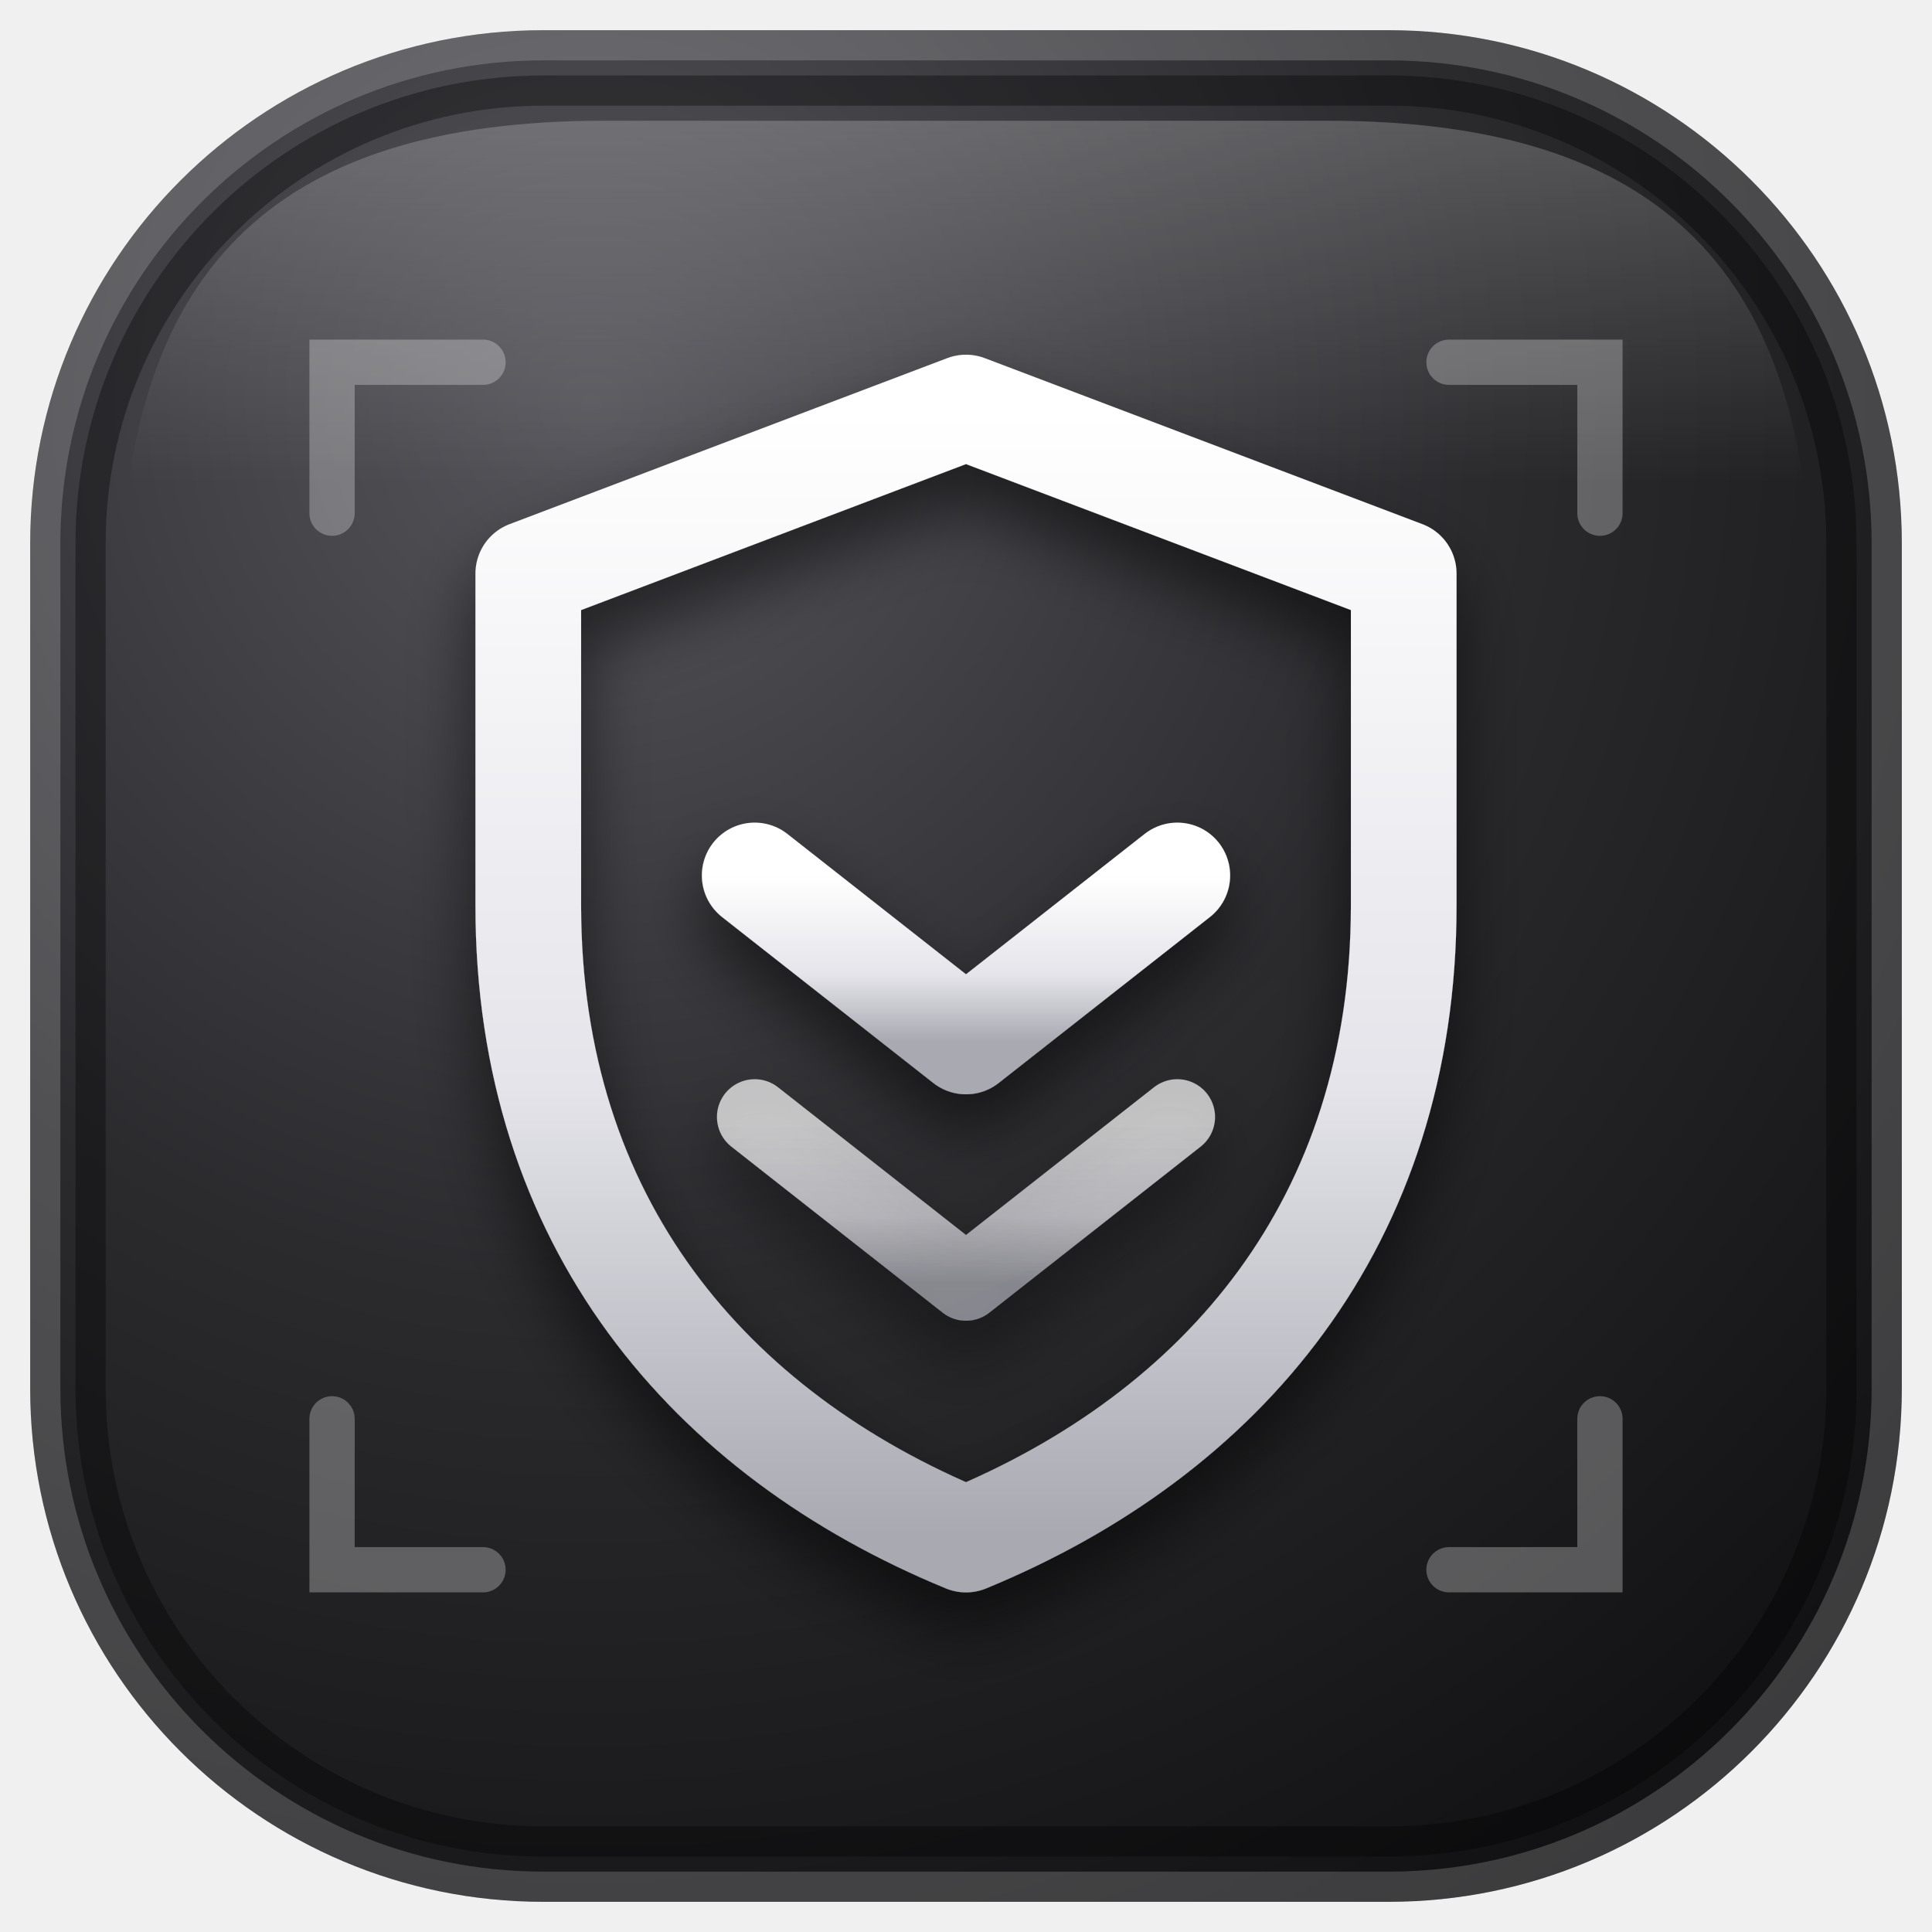
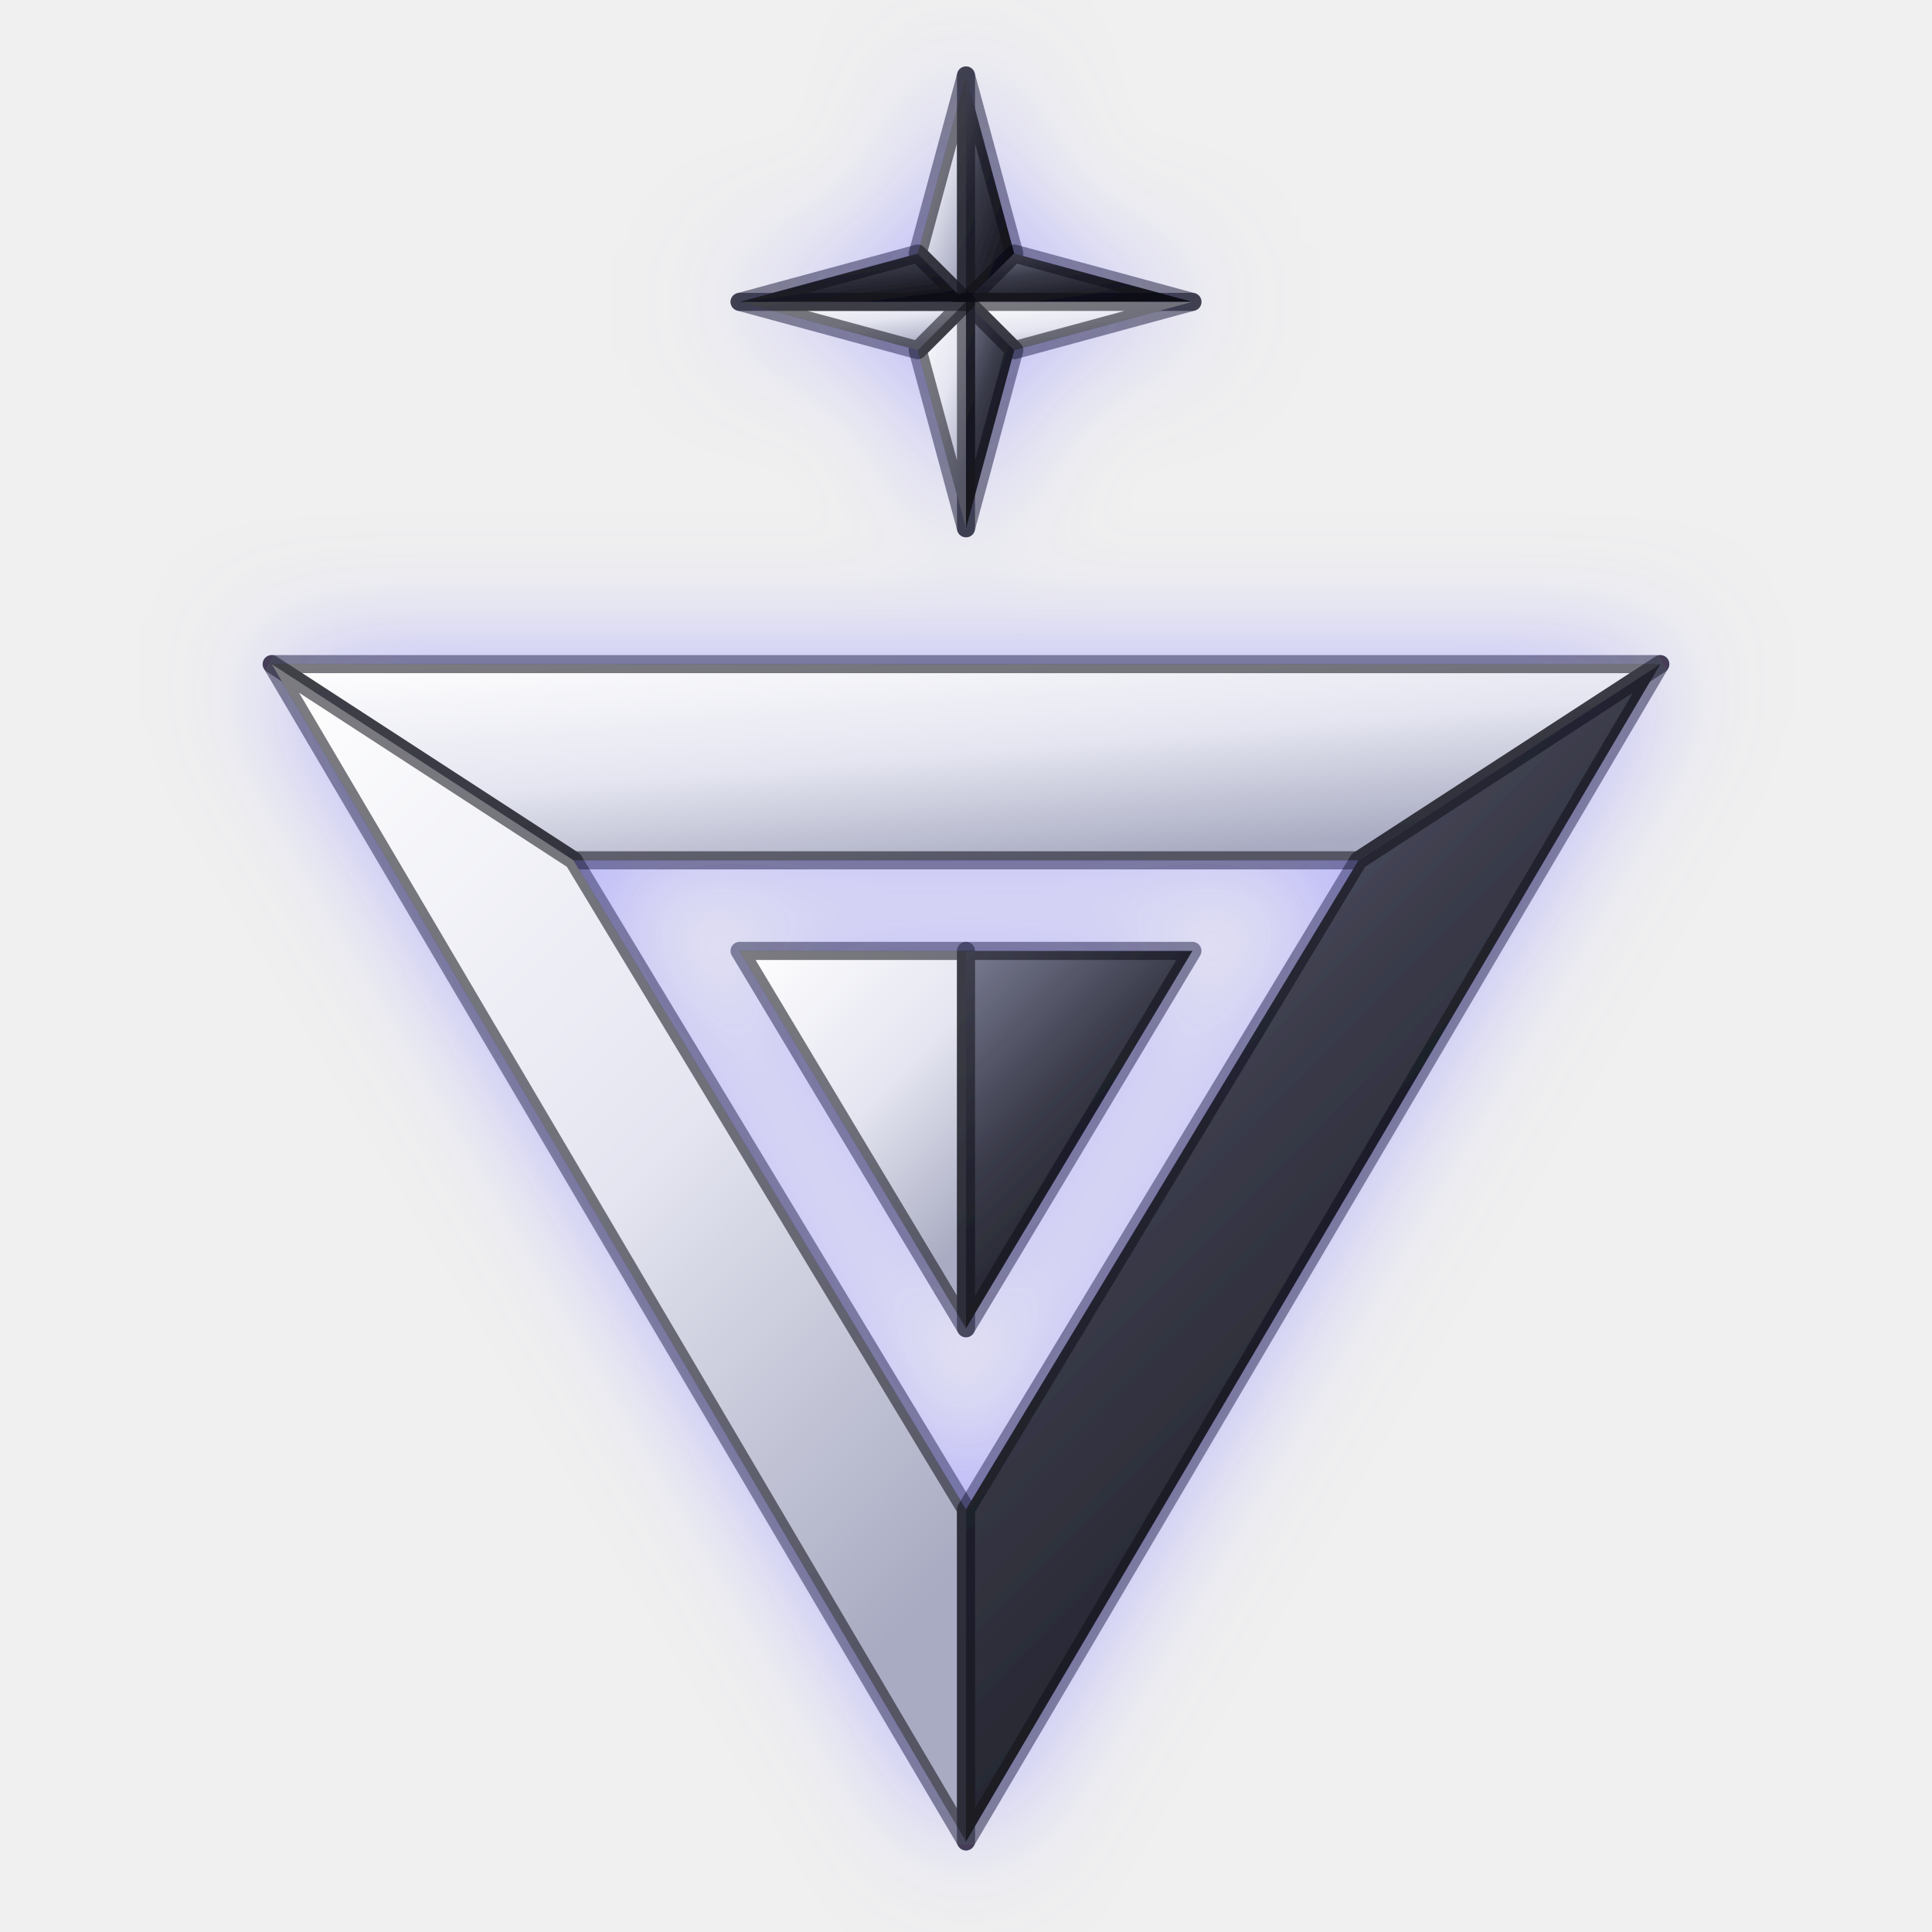
<svg xmlns="http://www.w3.org/2000/svg" viewBox="0 0 128 128" width="128" height="128">
  <defs>
-     <radialGradient id="tilem" cx="0.3" cy="0.2" r="1.05">
-       <stop offset="0" stop-color="#55555b" />
-       <stop offset="0.45" stop-color="#2b2b2e" />
-       <stop offset="1" stop-color="#0b0b0d" />
-     </radialGradient>
-     <linearGradient id="glyphm" x1="0" y1="0" x2="0" y2="1">
+     <linearGradient id="lite" x1="0" y1="0" x2="0.6" y2="1">
      <stop offset="0" stop-color="#ffffff" />
-       <stop offset="0.6" stop-color="#e4e4ea" />
-       <stop offset="1" stop-color="#a9a9b2" />
+       <stop offset="0.55" stop-color="#e4e5f0" />
+       <stop offset="1" stop-color="#a9abc2" />
    </linearGradient>
-     <linearGradient id="sheenm" x1="0" y1="0" x2="0" y2="1">
-       <stop offset="0" stop-color="#ffffff" stop-opacity="0.22" />
-       <stop offset="0.5" stop-color="#ffffff" stop-opacity="0" />
+     <linearGradient id="dark" x1="0" y1="0" x2="0.6" y2="1">
+       <stop offset="0" stop-color="#7a7c92" />
+       <stop offset="0.45" stop-color="#3a3b4a" />
+       <stop offset="1" stop-color="#14141b" />
    </linearGradient>
-     <filter id="liftm" x="-20%" y="-20%" width="140%" height="140%">
-       <feDropShadow dx="0" dy="2.5" stdDeviation="2.2" flood-color="#000000" flood-opacity="0.55" />
+     <linearGradient id="ring" x1="0" y1="0" x2="1" y2="1">
+       <stop offset="0" stop-color="#ffffff" />
+       <stop offset="0.5" stop-color="#b9bbd0" />
+       <stop offset="1" stop-color="#4a4b5c" />
+     </linearGradient>
+     <filter id="aura" x="-30%" y="-30%" width="160%" height="160%">
+       <feGaussianBlur in="SourceAlpha" stdDeviation="4" result="b" />
+       <feFlood flood-color="#8f8bff" flood-opacity="0.6" />
+       <feComposite in2="b" operator="in" result="glow" />
+       <feMerge>
+         <feMergeNode in="glow" />
+         <feMergeNode in="SourceGraphic" />
+       </feMerge>
+     </filter>
+     <filter id="spark" x="-80%" y="-80%" width="260%" height="260%">
+       <feGaussianBlur in="SourceGraphic" stdDeviation="2.2" result="b" />
+       <feMerge>
+         <feMergeNode in="b" />
+         <feMergeNode in="SourceGraphic" />
+       </feMerge>
    </filter>
  </defs>
-   <rect x="2" y="2" width="124" height="124" rx="34" fill="url(#tilem)" />
-   <path d="M8 40 C8 18 18 8 40 8 H88 C110 8 120 18 120 40 V52 C90 44 38 44 8 56 Z" fill="url(#sheenm)" />
-   <rect x="6" y="6" width="116" height="116" rx="30" fill="none" stroke="#000000" stroke-opacity="0.35" stroke-width="2" />
-   <rect x="3" y="3" width="122" height="122" rx="33" fill="none" stroke="#ffffff" stroke-opacity="0.18" stroke-width="2" />
-   <path d="M22 34 V24 H32" fill="none" stroke="#ffffff" stroke-opacity="0.28" stroke-width="3" stroke-linecap="round" />
-   <path d="M96 24 H106 V34" fill="none" stroke="#ffffff" stroke-opacity="0.28" stroke-width="3" stroke-linecap="round" />
-   <path d="M22 94 V104 H32" fill="none" stroke="#ffffff" stroke-opacity="0.28" stroke-width="3" stroke-linecap="round" />
-   <path d="M96 104 H106 V94" fill="none" stroke="#ffffff" stroke-opacity="0.28" stroke-width="3" stroke-linecap="round" />
-   <g filter="url(#liftm)" fill="url(#glyphm)" stroke="url(#glyphm)">
-     <path d="M64 27 L93 38 V60 C93 81 81 95 64 102 C47 95 35 81 35 60 V38 Z" fill="none" stroke-width="7" stroke-linecap="round" stroke-linejoin="round" />
-     <path d="M50 58 L64 69 L78 58" fill="none" stroke-width="7" stroke-linecap="round" stroke-linejoin="round" />
-     <path d="M50 74 L64 85 L78 74" fill="none" stroke-width="5" stroke-linecap="round" stroke-linejoin="round" stroke-opacity="0.7" />
+   <g filter="url(#aura)">
+     <path d="M18.0 44.0 L110.0 44.0 L90.0 57.0 L38.0 57.0 Z" fill="url(#lite)" stroke="#101018" stroke-opacity="0.55" stroke-width="1.2" stroke-linejoin="round" />
+     <path d="M18.0 44.0 L38.0 57.0 L64.0 100.0 L64.0 122.0 Z" fill="url(#lite)" stroke="#101018" stroke-opacity="0.55" stroke-width="1.2" stroke-linejoin="round" />
+     <path d="M110.0 44.0 L64.0 122.0 L64.0 100.0 L90.0 57.0 Z" fill="url(#dark)" stroke="#101018" stroke-opacity="0.55" stroke-width="1.2" stroke-linejoin="round" />
+     <path d="M49.0 63.0 L64.0 63.0 L64.0 88.0 Z" fill="url(#lite)" stroke="#101018" stroke-opacity="0.55" stroke-width="1.2" stroke-linejoin="round" />
+     <path d="M64.0 63.0 L79.0 63.0 L64.0 88.0 Z" fill="url(#dark)" stroke="#101018" stroke-opacity="0.55" stroke-width="1.2" stroke-linejoin="round" />
+     <path d="M64.0 20.0 L60.8 16.8 L64.0 5.0 Z" fill="url(#lite)" stroke="#101018" stroke-opacity="0.55" stroke-width="1.2" stroke-linejoin="round" />
+     <path d="M64.0 20.0 L64.0 5.0 L67.2 16.8 Z" fill="url(#dark)" stroke="#101018" stroke-opacity="0.55" stroke-width="1.2" stroke-linejoin="round" />
+     <path d="M64.0 20.0 L67.2 16.8 L79.0 20.0 Z" fill="url(#dark)" stroke="#101018" stroke-opacity="0.55" stroke-width="1.2" stroke-linejoin="round" />
+     <path d="M64.0 20.0 L79.0 20.0 L67.2 23.2 Z" fill="url(#lite)" stroke="#101018" stroke-opacity="0.55" stroke-width="1.2" stroke-linejoin="round" />
+     <path d="M64.0 20.0 L67.2 23.2 L64.0 35.0 Z" fill="url(#dark)" stroke="#101018" stroke-opacity="0.55" stroke-width="1.2" stroke-linejoin="round" />
+     <path d="M64.0 20.0 L64.0 35.0 L60.8 23.2 Z" fill="url(#lite)" stroke="#101018" stroke-opacity="0.55" stroke-width="1.2" stroke-linejoin="round" />
+     <path d="M64.0 20.0 L60.8 23.2 L49.0 20.0 Z" fill="url(#lite)" stroke="#101018" stroke-opacity="0.55" stroke-width="1.2" stroke-linejoin="round" />
+     <path d="M64.0 20.0 L49.0 20.0 L60.8 16.8 Z" fill="url(#dark)" stroke="#101018" stroke-opacity="0.55" stroke-width="1.2" stroke-linejoin="round" />
  </g>
</svg>
